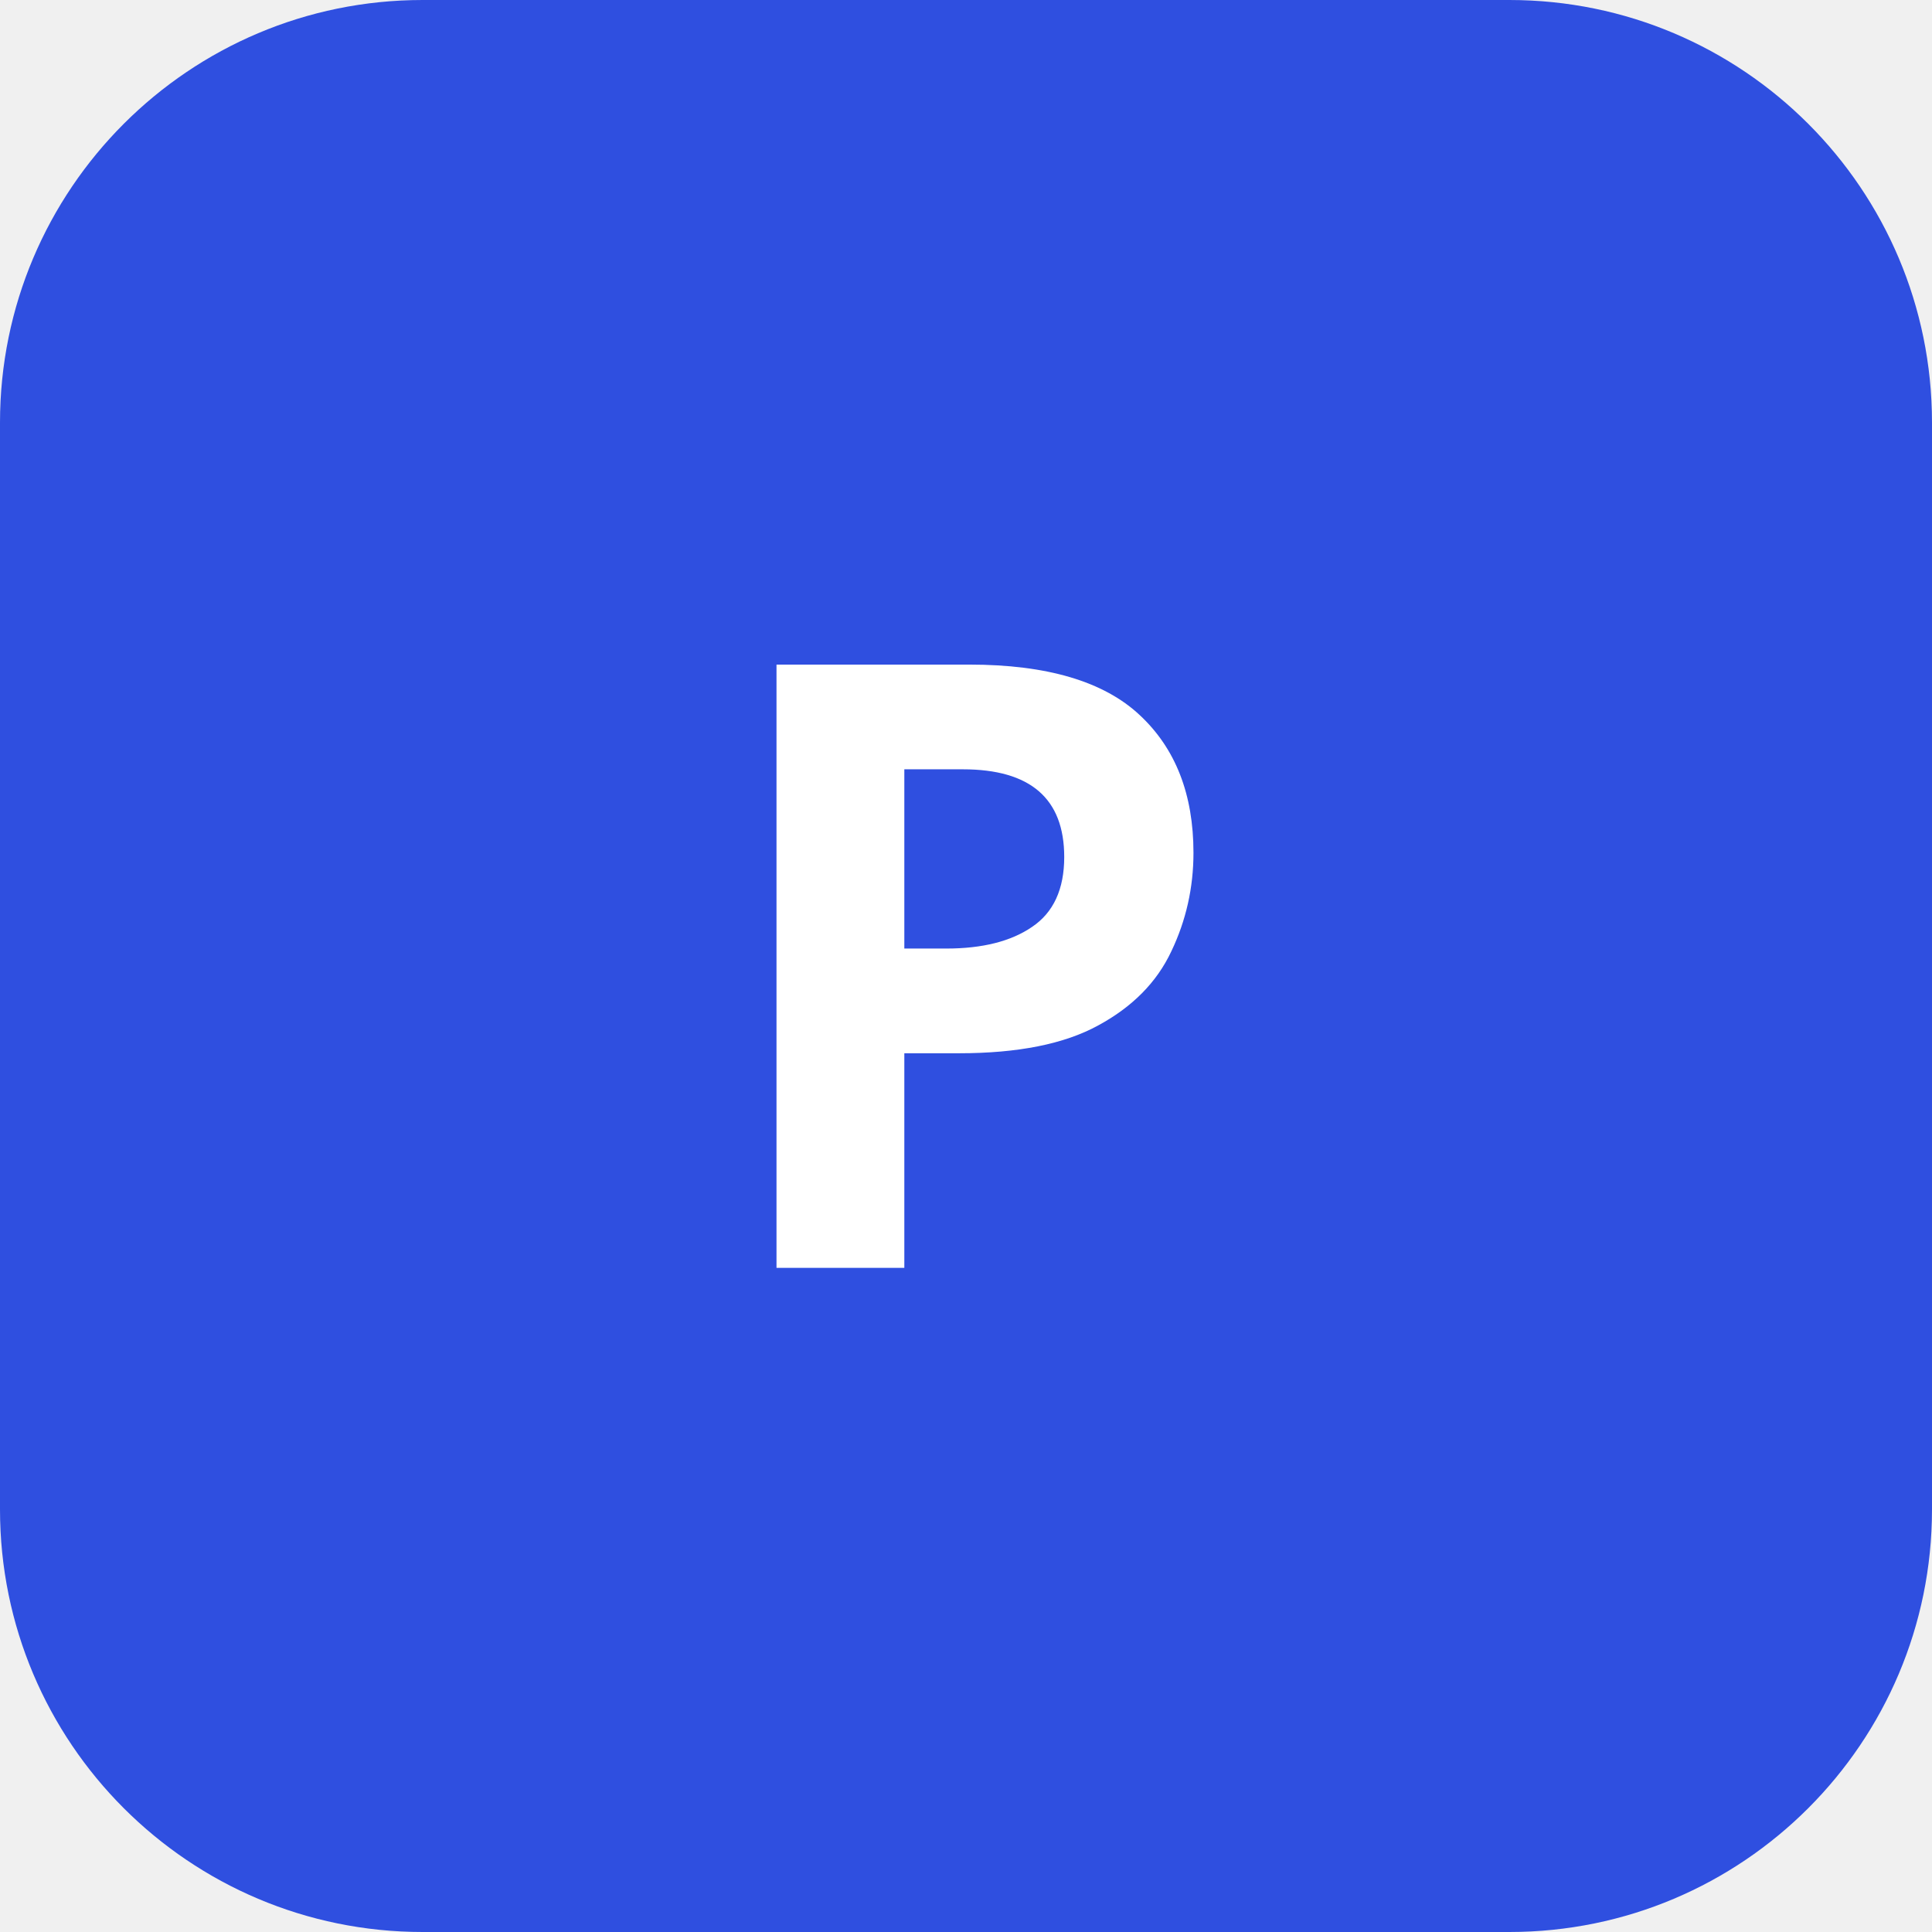
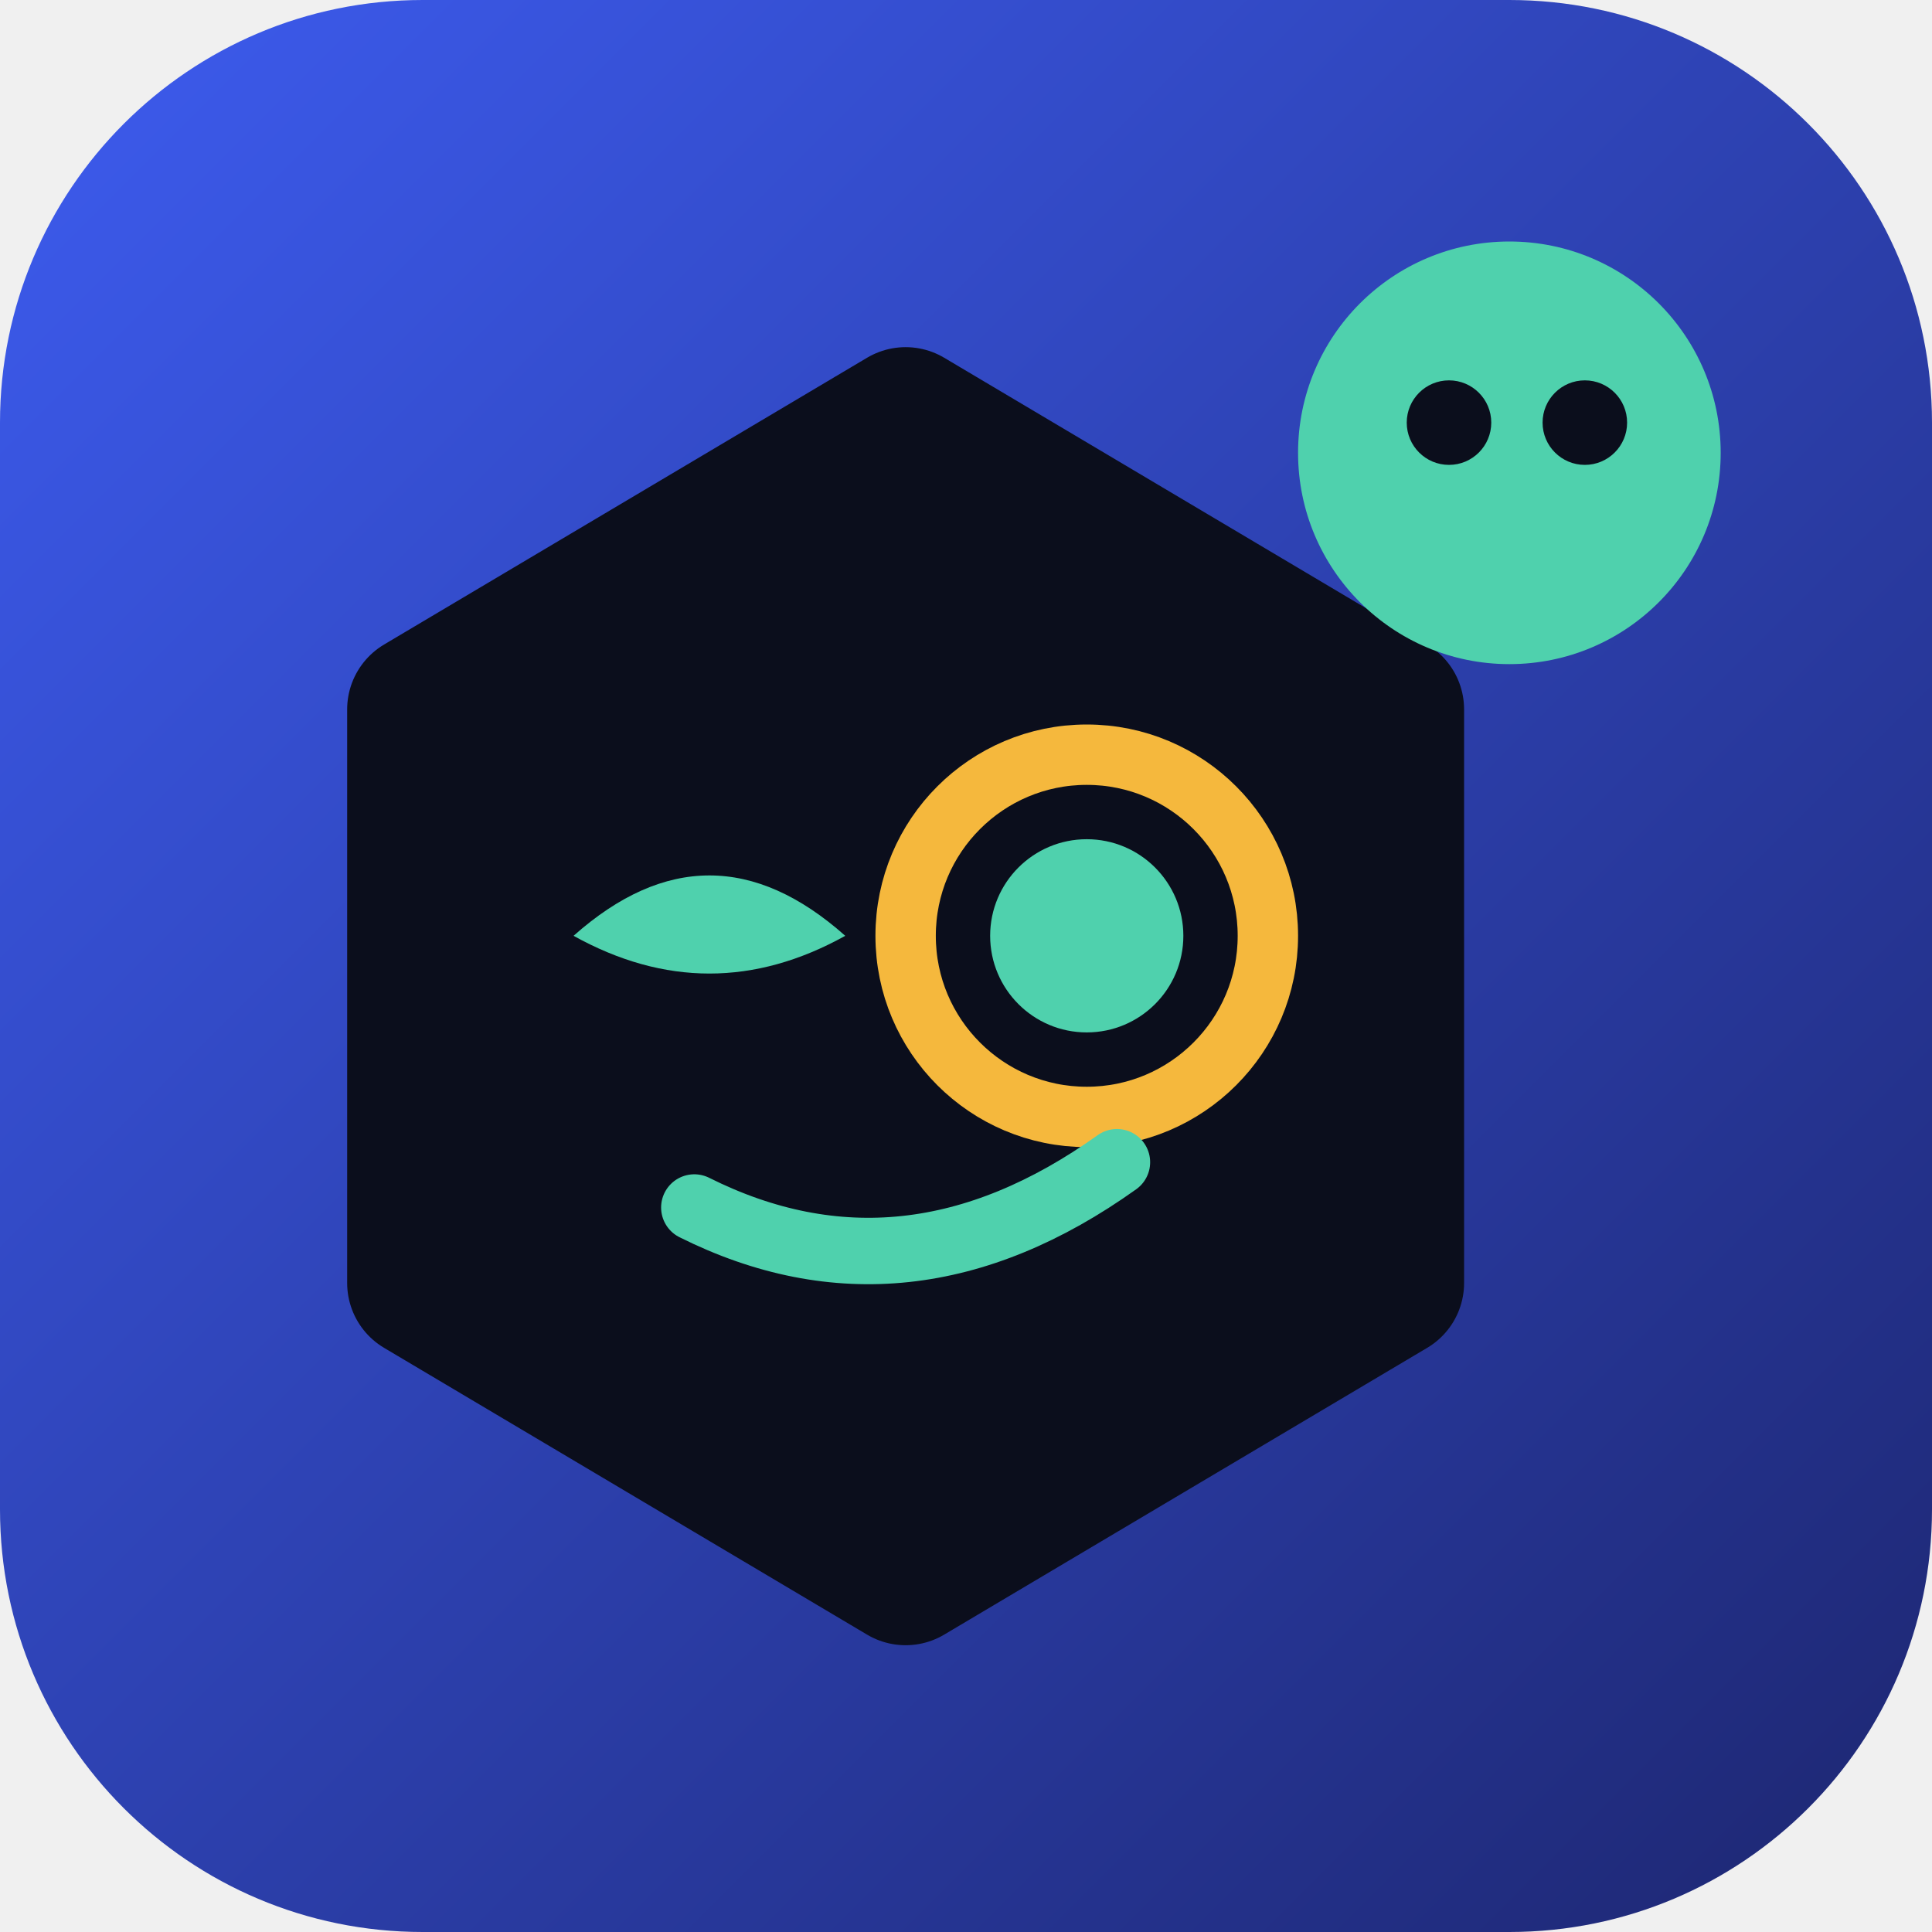
<svg xmlns="http://www.w3.org/2000/svg" viewBox="0 0 64 64">
-   <rect width="64" height="64" rx="14" fill="#2f4fe0" />
-   <text x="32" y="42" font-family="system-ui,sans-serif" font-size="28" font-weight="700" text-anchor="middle" fill="#fff">P</text>
+   <defs>
+     <linearGradient id="g" x1="0" y1="0" x2="1" y2="1">
+       <stop offset="0" stop-color="#3d5cf0" />
+       <stop offset="1" stop-color="#1d2670" />
+     </linearGradient>
+   </defs>
+   <rect width="64" height="64" rx="14" fill="url(#g)" />
+   <polygon points="30,14 46,23.5 46,42.5 30,52 14,42.5 14,23.5" fill="#0b0e1c" stroke="#0b0e1c" stroke-width="5" stroke-linejoin="round" />
+   <path d="M19 31 Q23.5 27 28 31 Q23.5 33.5 19 31 Z" fill="#4fd1ad" />
+   <circle cx="36" cy="31" r="3.2" fill="#4fd1ad" />
+   <circle cx="36" cy="31" r="6" fill="none" stroke="#f5b83d" stroke-width="2" />
+   <path d="M23 40 Q30 43.5 37 38.5" fill="none" stroke="#4fd1ad" stroke-width="2.2" stroke-linecap="round" />
+   <circle cx="50" cy="15" r="7" fill="#4fd1ad" />
+   <circle cx="48" cy="14" r="1.4" fill="#0b0e1c" />
+   <circle cx="52.5" cy="14" r="1.4" fill="#0b0e1c" />
</svg>
